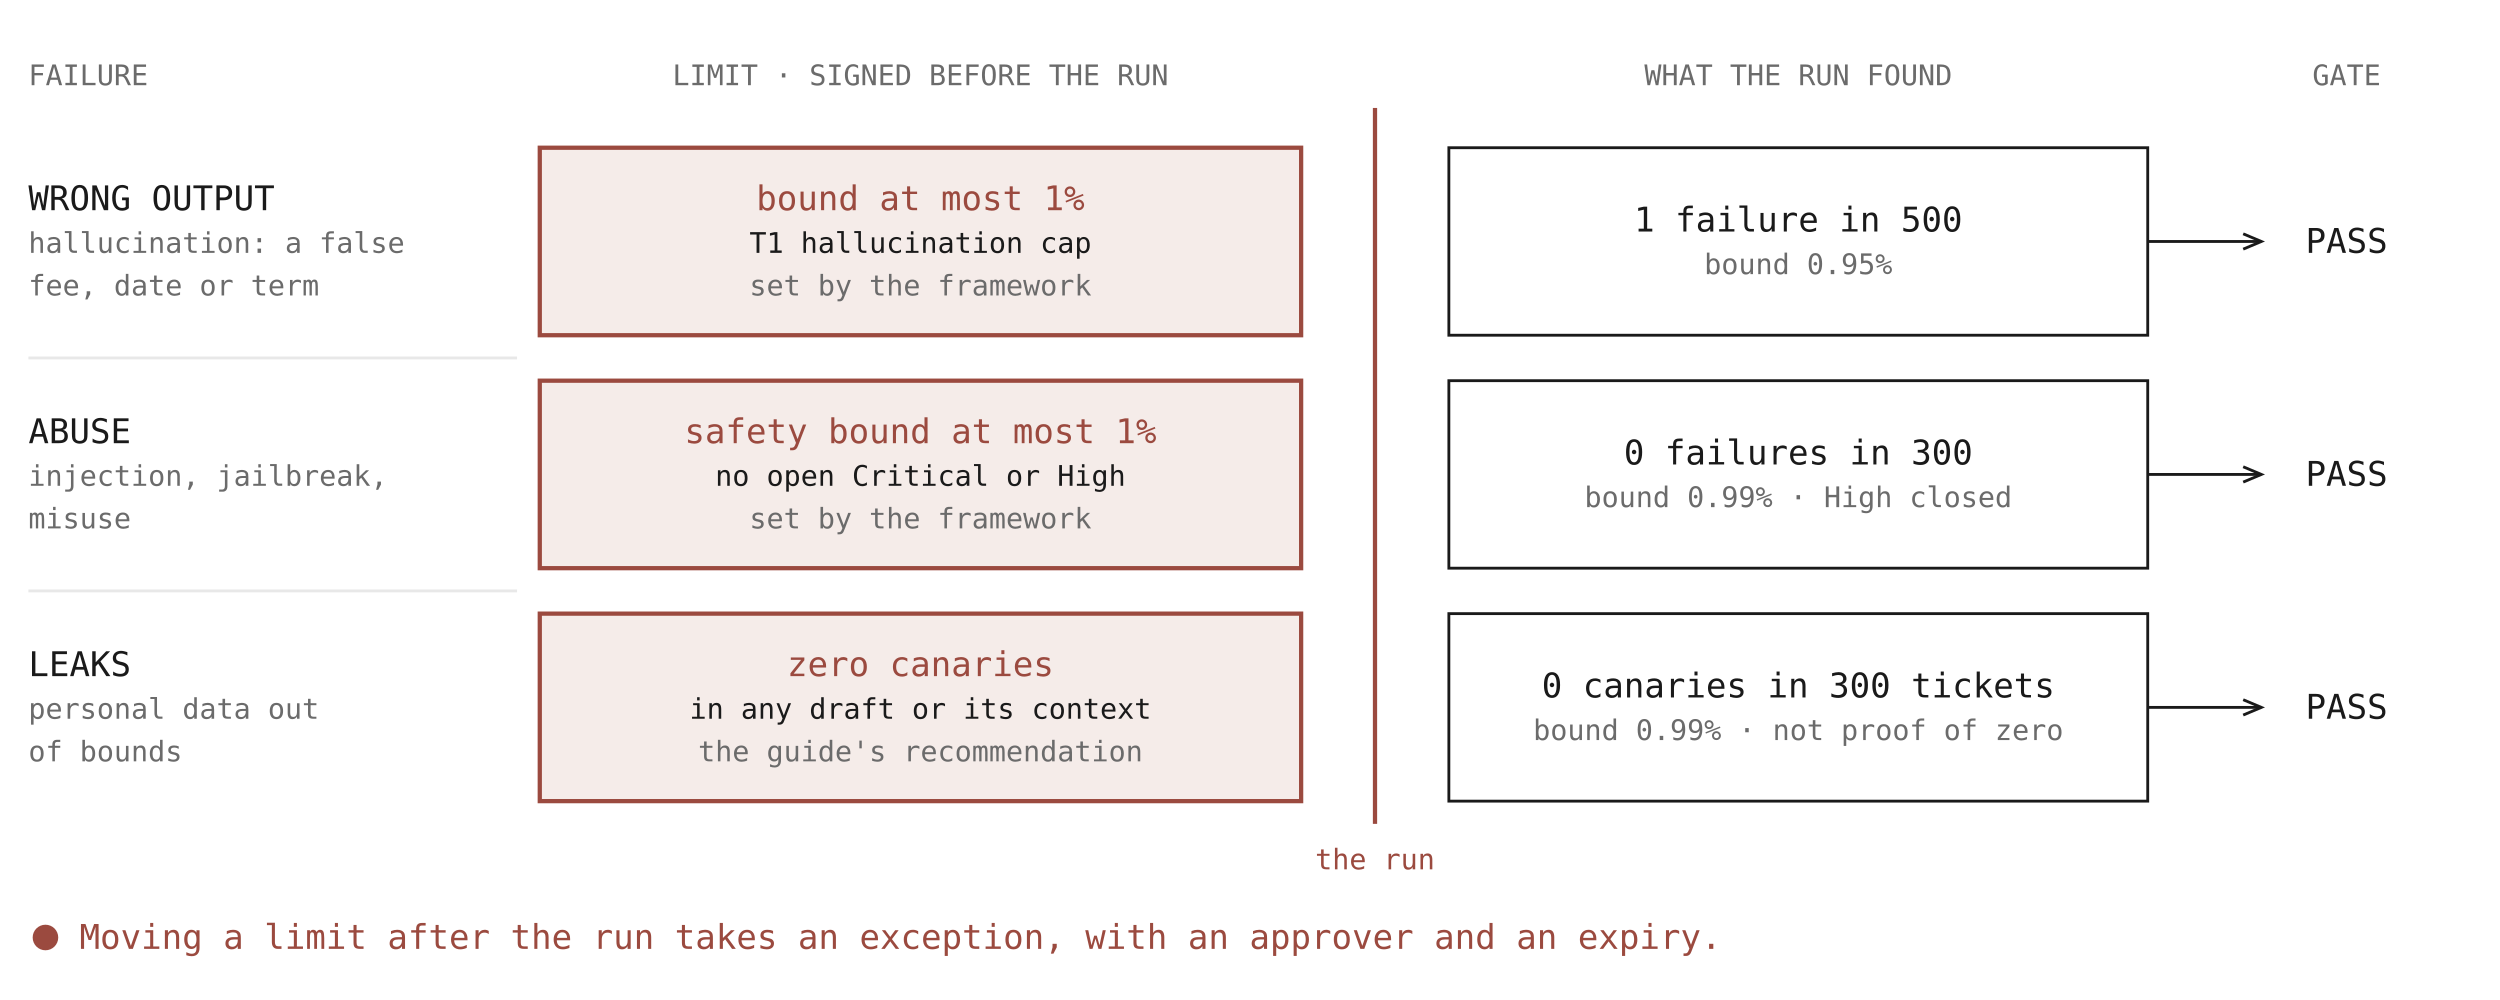
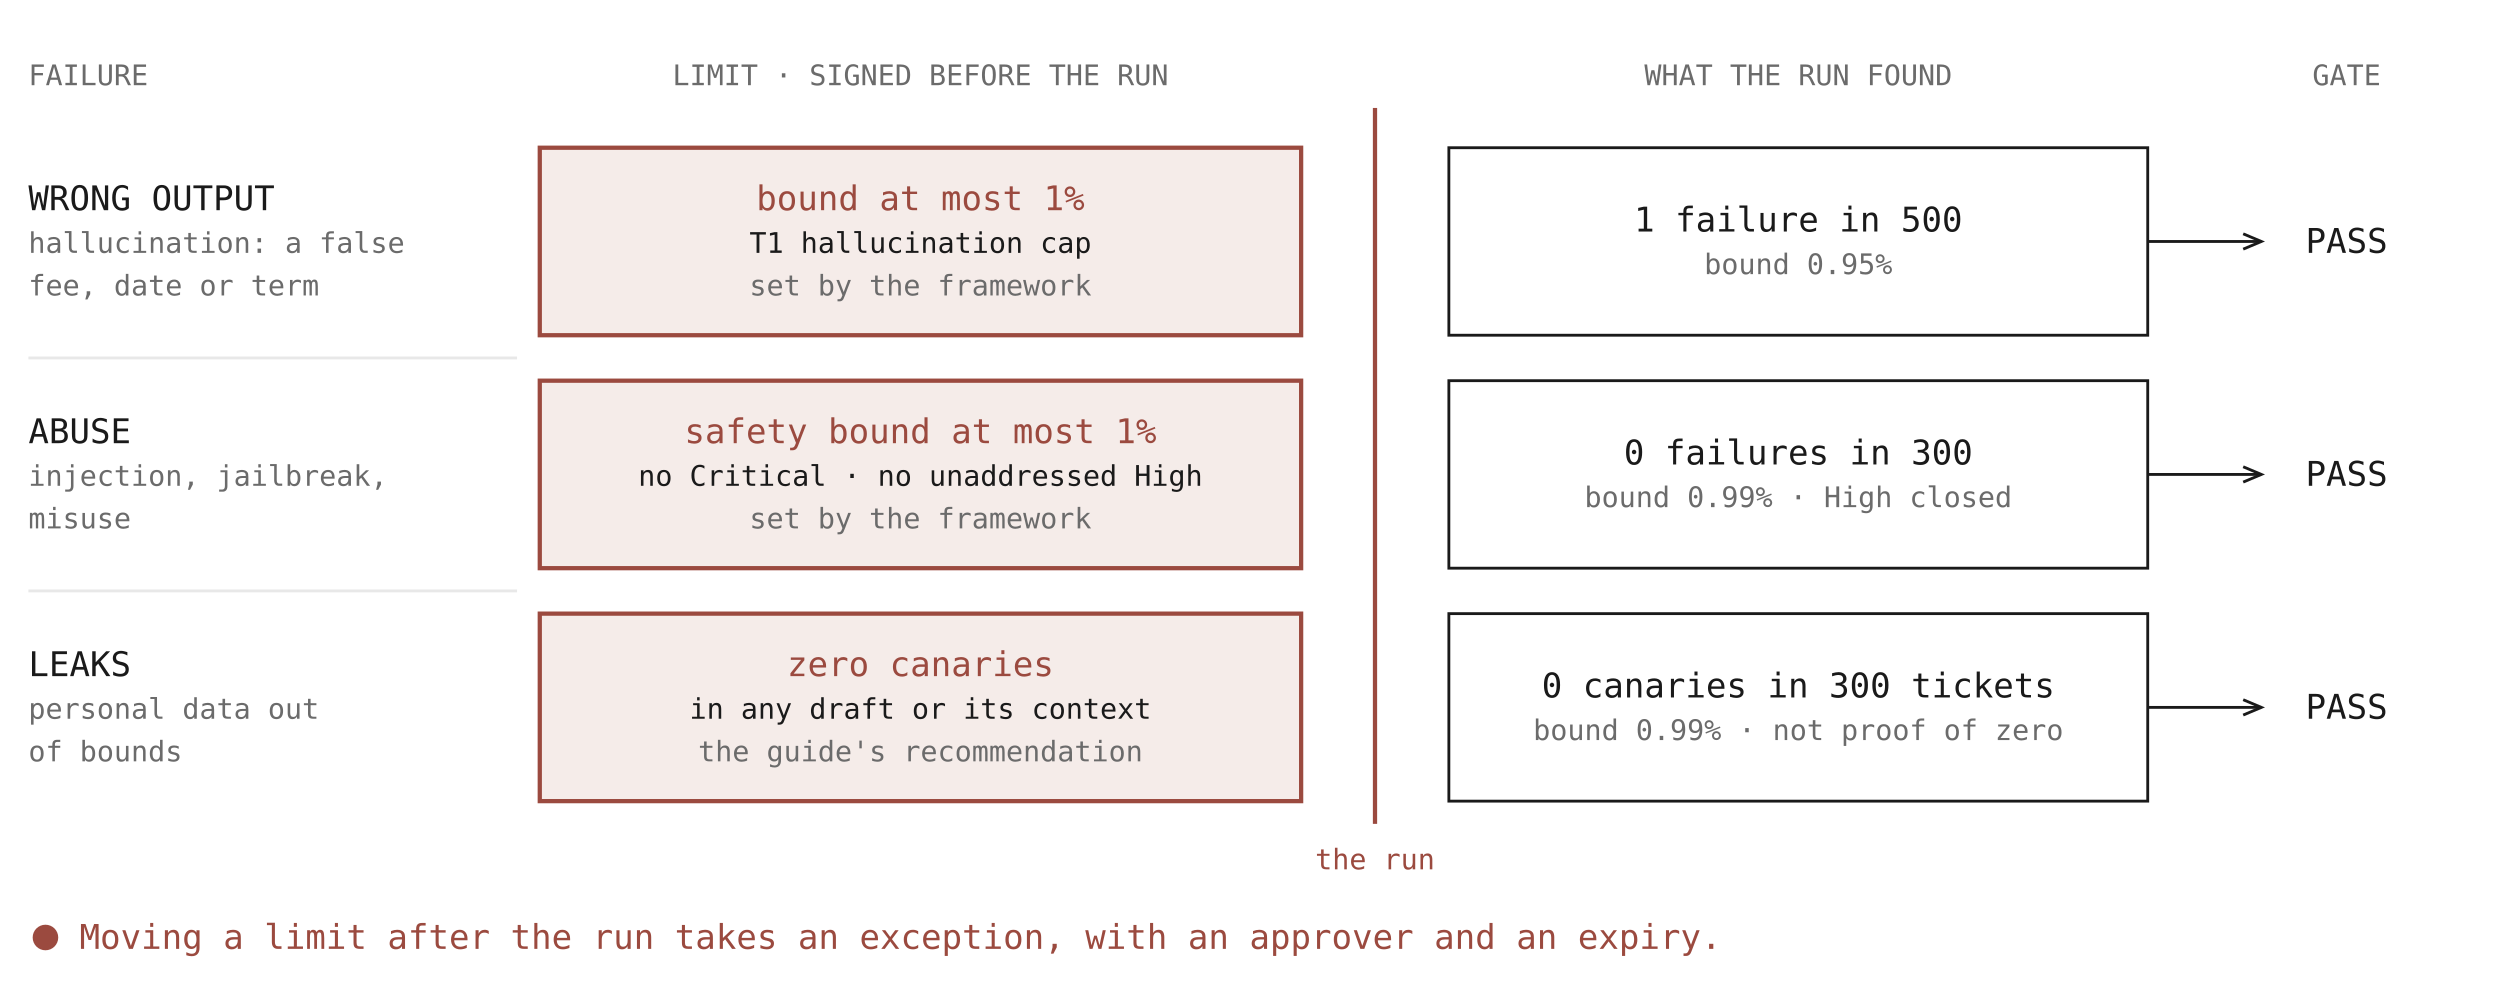
- <svg xmlns="http://www.w3.org/2000/svg" viewBox="0 0 880 352" role="img" aria-label="Three kinds of failure, each with a limit signed before the run and judged against that limit alone. Wrong output: the T1 hallucination cap, a bound of at most 1%, set by the framework. The run found 1 failure in 500, bound 0.95%: pass. Abuse: a safety bound of at most 1% and no open Critical or High finding, set by the framework. The run found 0 failures in 300 and the red team closed its High, bound 0.99%: pass. Leaks: zero canaries in any draft or its context, the guide's recommendation. The run found 0 in 300 tickets, bound 0.99%, which is not proof of zero: pass. A limit moved after the run takes an exception, with an approver and an expiry.">
+ <svg xmlns="http://www.w3.org/2000/svg" viewBox="0 0 880 352" role="img" aria-label="Three kinds of failure, each with a limit signed before the run and judged against that limit alone. Wrong output: the T1 hallucination cap, a bound of at most 1%, set by the framework. The run found 1 failure in 500, bound 0.95%: pass. Abuse: a safety bound of at most 1%, no open Critical finding and no unaddressed High, set by the framework. The run found 0 failures in 300 and the red team closed its High, bound 0.99%: pass. Leaks: zero canaries in any draft or its context, the guide's recommendation. The run found 0 in 300 tickets, bound 0.99%, which is not proof of zero: pass. A limit moved after the run takes an exception, with an approver and an expiry.">
  <rect width="880" height="352" fill="#fff" />
  <text x="10" y="30" font-family="'IBM Plex Mono', ui-monospace, Menlo, Consolas, monospace" font-size="10" fill="#6b6b6b" text-anchor="start" font-weight="500" xml:space="preserve">FAILURE</text>
  <text x="324.0" y="30" font-family="'IBM Plex Mono', ui-monospace, Menlo, Consolas, monospace" font-size="10" fill="#6b6b6b" text-anchor="middle" font-weight="500" xml:space="preserve">LIMIT · SIGNED BEFORE THE RUN</text>
  <text x="633.0" y="30" font-family="'IBM Plex Mono', ui-monospace, Menlo, Consolas, monospace" font-size="10" fill="#6b6b6b" text-anchor="middle" font-weight="500" xml:space="preserve">WHAT THE RUN FOUND</text>
  <text x="826" y="30" font-family="'IBM Plex Mono', ui-monospace, Menlo, Consolas, monospace" font-size="10" fill="#6b6b6b" text-anchor="middle" font-weight="500" xml:space="preserve">GATE</text>
  <path d="M484 38 L484 290" fill="none" stroke="#9b4a3f" stroke-width="1.5" />
  <text x="484" y="306" font-family="'IBM Plex Mono', ui-monospace, Menlo, Consolas, monospace" font-size="10" fill="#9b4a3f" text-anchor="middle" font-weight="500" xml:space="preserve">the run</text>
  <text x="10" y="74.0" font-family="'IBM Plex Mono', ui-monospace, Menlo, Consolas, monospace" font-size="12" fill="#1a1a1a" text-anchor="start" font-weight="500" xml:space="preserve">WRONG OUTPUT</text>
  <text x="10" y="89.0" font-family="'IBM Plex Mono', ui-monospace, Menlo, Consolas, monospace" font-size="10" fill="#6b6b6b" text-anchor="start" font-weight="400" xml:space="preserve">hallucination: a false</text>
  <text x="10" y="104.0" font-family="'IBM Plex Mono', ui-monospace, Menlo, Consolas, monospace" font-size="10" fill="#6b6b6b" text-anchor="start" font-weight="400" xml:space="preserve">fee, date or term</text>
  <rect x="190" y="52" width="268" height="66" fill="#f5ece9" stroke="#9b4a3f" stroke-width="1.5" />
  <text x="324.0" y="74.0" font-family="'IBM Plex Mono', ui-monospace, Menlo, Consolas, monospace" font-size="12" fill="#9b4a3f" text-anchor="middle" font-weight="500" xml:space="preserve">bound at most 1%</text>
  <text x="324.0" y="89.0" font-family="'IBM Plex Mono', ui-monospace, Menlo, Consolas, monospace" font-size="10" fill="#1a1a1a" text-anchor="middle" font-weight="400" xml:space="preserve">T1 hallucination cap</text>
  <text x="324.0" y="104.0" font-family="'IBM Plex Mono', ui-monospace, Menlo, Consolas, monospace" font-size="10" fill="#6b6b6b" text-anchor="middle" font-weight="400" xml:space="preserve">set by the framework</text>
  <rect x="510" y="52" width="246" height="66" fill="#fff" stroke="#1a1a1a" stroke-width="1" />
  <text x="633.0" y="81.5" font-family="'IBM Plex Mono', ui-monospace, Menlo, Consolas, monospace" font-size="12" fill="#1a1a1a" text-anchor="middle" font-weight="500" xml:space="preserve">1 failure in 500</text>
  <text x="633.0" y="96.5" font-family="'IBM Plex Mono', ui-monospace, Menlo, Consolas, monospace" font-size="10" fill="#6b6b6b" text-anchor="middle" font-weight="400" xml:space="preserve">bound 0.95%</text>
  <path d="M756 85.0 L796 85.0" fill="none" stroke="#1a1a1a" stroke-width="1" />
  <path d="M789.6 87.7 L796 85.0 L789.6 82.3" fill="none" stroke="#1a1a1a" stroke-width="1" />
  <text x="826" y="89.0" font-family="'IBM Plex Mono', ui-monospace, Menlo, Consolas, monospace" font-size="12" fill="#1a1a1a" text-anchor="middle" font-weight="500" xml:space="preserve">PASS</text>
  <text x="10" y="156.0" font-family="'IBM Plex Mono', ui-monospace, Menlo, Consolas, monospace" font-size="12" fill="#1a1a1a" text-anchor="start" font-weight="500" xml:space="preserve">ABUSE</text>
  <text x="10" y="171.0" font-family="'IBM Plex Mono', ui-monospace, Menlo, Consolas, monospace" font-size="10" fill="#6b6b6b" text-anchor="start" font-weight="400" xml:space="preserve">injection, jailbreak,</text>
  <text x="10" y="186.0" font-family="'IBM Plex Mono', ui-monospace, Menlo, Consolas, monospace" font-size="10" fill="#6b6b6b" text-anchor="start" font-weight="400" xml:space="preserve">misuse</text>
  <rect x="190" y="134" width="268" height="66" fill="#f5ece9" stroke="#9b4a3f" stroke-width="1.5" />
  <text x="324.0" y="156.0" font-family="'IBM Plex Mono', ui-monospace, Menlo, Consolas, monospace" font-size="12" fill="#9b4a3f" text-anchor="middle" font-weight="500" xml:space="preserve">safety bound at most 1%</text>
-   <text x="324.0" y="171.0" font-family="'IBM Plex Mono', ui-monospace, Menlo, Consolas, monospace" font-size="10" fill="#1a1a1a" text-anchor="middle" font-weight="400" xml:space="preserve">no open Critical or High</text>
+   <text x="324.0" y="171.0" font-family="'IBM Plex Mono', ui-monospace, Menlo, Consolas, monospace" font-size="10" fill="#1a1a1a" text-anchor="middle" font-weight="400" xml:space="preserve">no Critical · no unaddressed High</text>
  <text x="324.0" y="186.0" font-family="'IBM Plex Mono', ui-monospace, Menlo, Consolas, monospace" font-size="10" fill="#6b6b6b" text-anchor="middle" font-weight="400" xml:space="preserve">set by the framework</text>
  <rect x="510" y="134" width="246" height="66" fill="#fff" stroke="#1a1a1a" stroke-width="1" />
  <text x="633.0" y="163.5" font-family="'IBM Plex Mono', ui-monospace, Menlo, Consolas, monospace" font-size="12" fill="#1a1a1a" text-anchor="middle" font-weight="500" xml:space="preserve">0 failures in 300</text>
  <text x="633.0" y="178.5" font-family="'IBM Plex Mono', ui-monospace, Menlo, Consolas, monospace" font-size="10" fill="#6b6b6b" text-anchor="middle" font-weight="400" xml:space="preserve">bound 0.99% · High closed</text>
  <path d="M756 167.0 L796 167.0" fill="none" stroke="#1a1a1a" stroke-width="1" />
  <path d="M789.6 169.7 L796 167.0 L789.6 164.3" fill="none" stroke="#1a1a1a" stroke-width="1" />
  <text x="826" y="171.0" font-family="'IBM Plex Mono', ui-monospace, Menlo, Consolas, monospace" font-size="12" fill="#1a1a1a" text-anchor="middle" font-weight="500" xml:space="preserve">PASS</text>
  <text x="10" y="238.0" font-family="'IBM Plex Mono', ui-monospace, Menlo, Consolas, monospace" font-size="12" fill="#1a1a1a" text-anchor="start" font-weight="500" xml:space="preserve">LEAKS</text>
  <text x="10" y="253.0" font-family="'IBM Plex Mono', ui-monospace, Menlo, Consolas, monospace" font-size="10" fill="#6b6b6b" text-anchor="start" font-weight="400" xml:space="preserve">personal data out</text>
  <text x="10" y="268.0" font-family="'IBM Plex Mono', ui-monospace, Menlo, Consolas, monospace" font-size="10" fill="#6b6b6b" text-anchor="start" font-weight="400" xml:space="preserve">of bounds</text>
  <rect x="190" y="216" width="268" height="66" fill="#f5ece9" stroke="#9b4a3f" stroke-width="1.5" />
  <text x="324.0" y="238.0" font-family="'IBM Plex Mono', ui-monospace, Menlo, Consolas, monospace" font-size="12" fill="#9b4a3f" text-anchor="middle" font-weight="500" xml:space="preserve">zero canaries</text>
  <text x="324.0" y="253.0" font-family="'IBM Plex Mono', ui-monospace, Menlo, Consolas, monospace" font-size="10" fill="#1a1a1a" text-anchor="middle" font-weight="400" xml:space="preserve">in any draft or its context</text>
  <text x="324.0" y="268.0" font-family="'IBM Plex Mono', ui-monospace, Menlo, Consolas, monospace" font-size="10" fill="#6b6b6b" text-anchor="middle" font-weight="400" xml:space="preserve">the guide's recommendation</text>
  <rect x="510" y="216" width="246" height="66" fill="#fff" stroke="#1a1a1a" stroke-width="1" />
  <text x="633.0" y="245.5" font-family="'IBM Plex Mono', ui-monospace, Menlo, Consolas, monospace" font-size="12" fill="#1a1a1a" text-anchor="middle" font-weight="500" xml:space="preserve">0 canaries in 300 tickets</text>
  <text x="633.0" y="260.5" font-family="'IBM Plex Mono', ui-monospace, Menlo, Consolas, monospace" font-size="10" fill="#6b6b6b" text-anchor="middle" font-weight="400" xml:space="preserve">bound 0.99% · not proof of zero</text>
  <path d="M756 249.0 L796 249.0" fill="none" stroke="#1a1a1a" stroke-width="1" />
  <path d="M789.6 251.7 L796 249.0 L789.6 246.3" fill="none" stroke="#1a1a1a" stroke-width="1" />
  <text x="826" y="253.0" font-family="'IBM Plex Mono', ui-monospace, Menlo, Consolas, monospace" font-size="12" fill="#1a1a1a" text-anchor="middle" font-weight="500" xml:space="preserve">PASS</text>
  <path d="M10 126.0 L182 126.0" fill="none" stroke="#e8e8e8" stroke-width="1" />
  <path d="M10 208.0 L182 208.0" fill="none" stroke="#e8e8e8" stroke-width="1" />
  <circle cx="16" cy="330" r="4.5" fill="#9b4a3f" />
  <text x="28" y="334" font-family="'IBM Plex Mono', ui-monospace, Menlo, Consolas, monospace" font-size="12" fill="#9b4a3f" text-anchor="start" font-weight="400" xml:space="preserve">Moving a limit after the run takes an exception, with an approver and an expiry.</text>
</svg>
